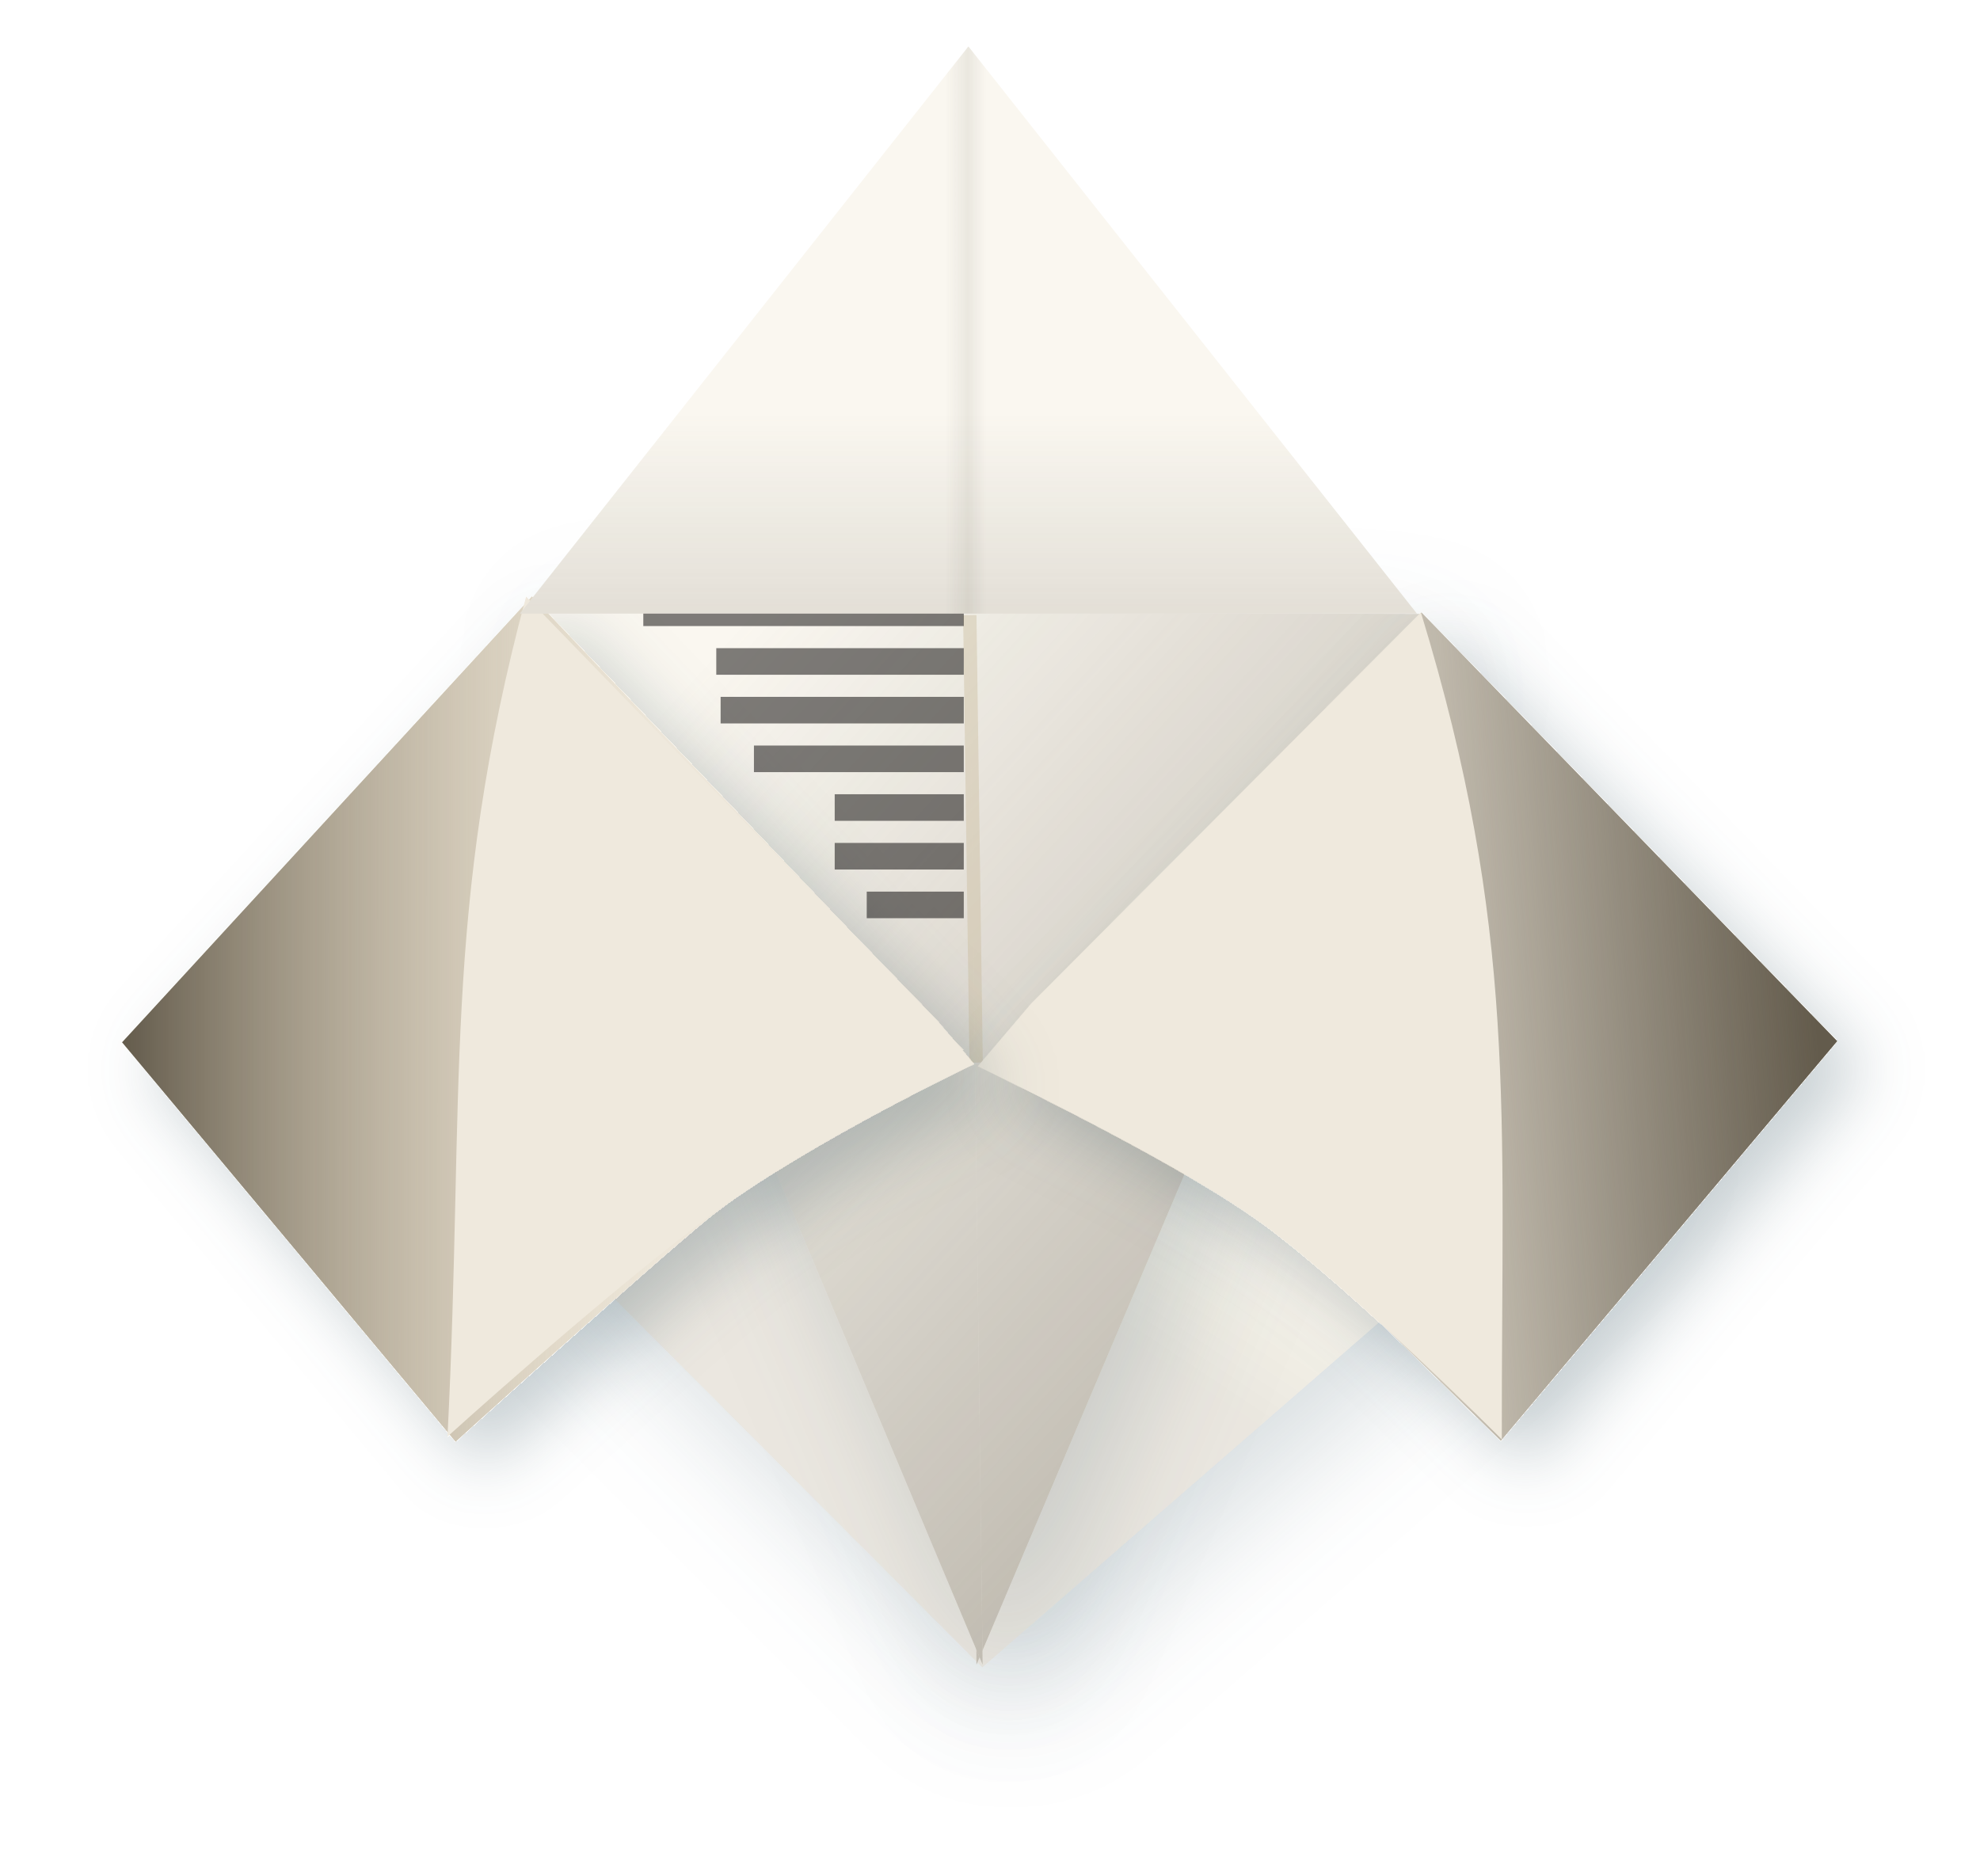
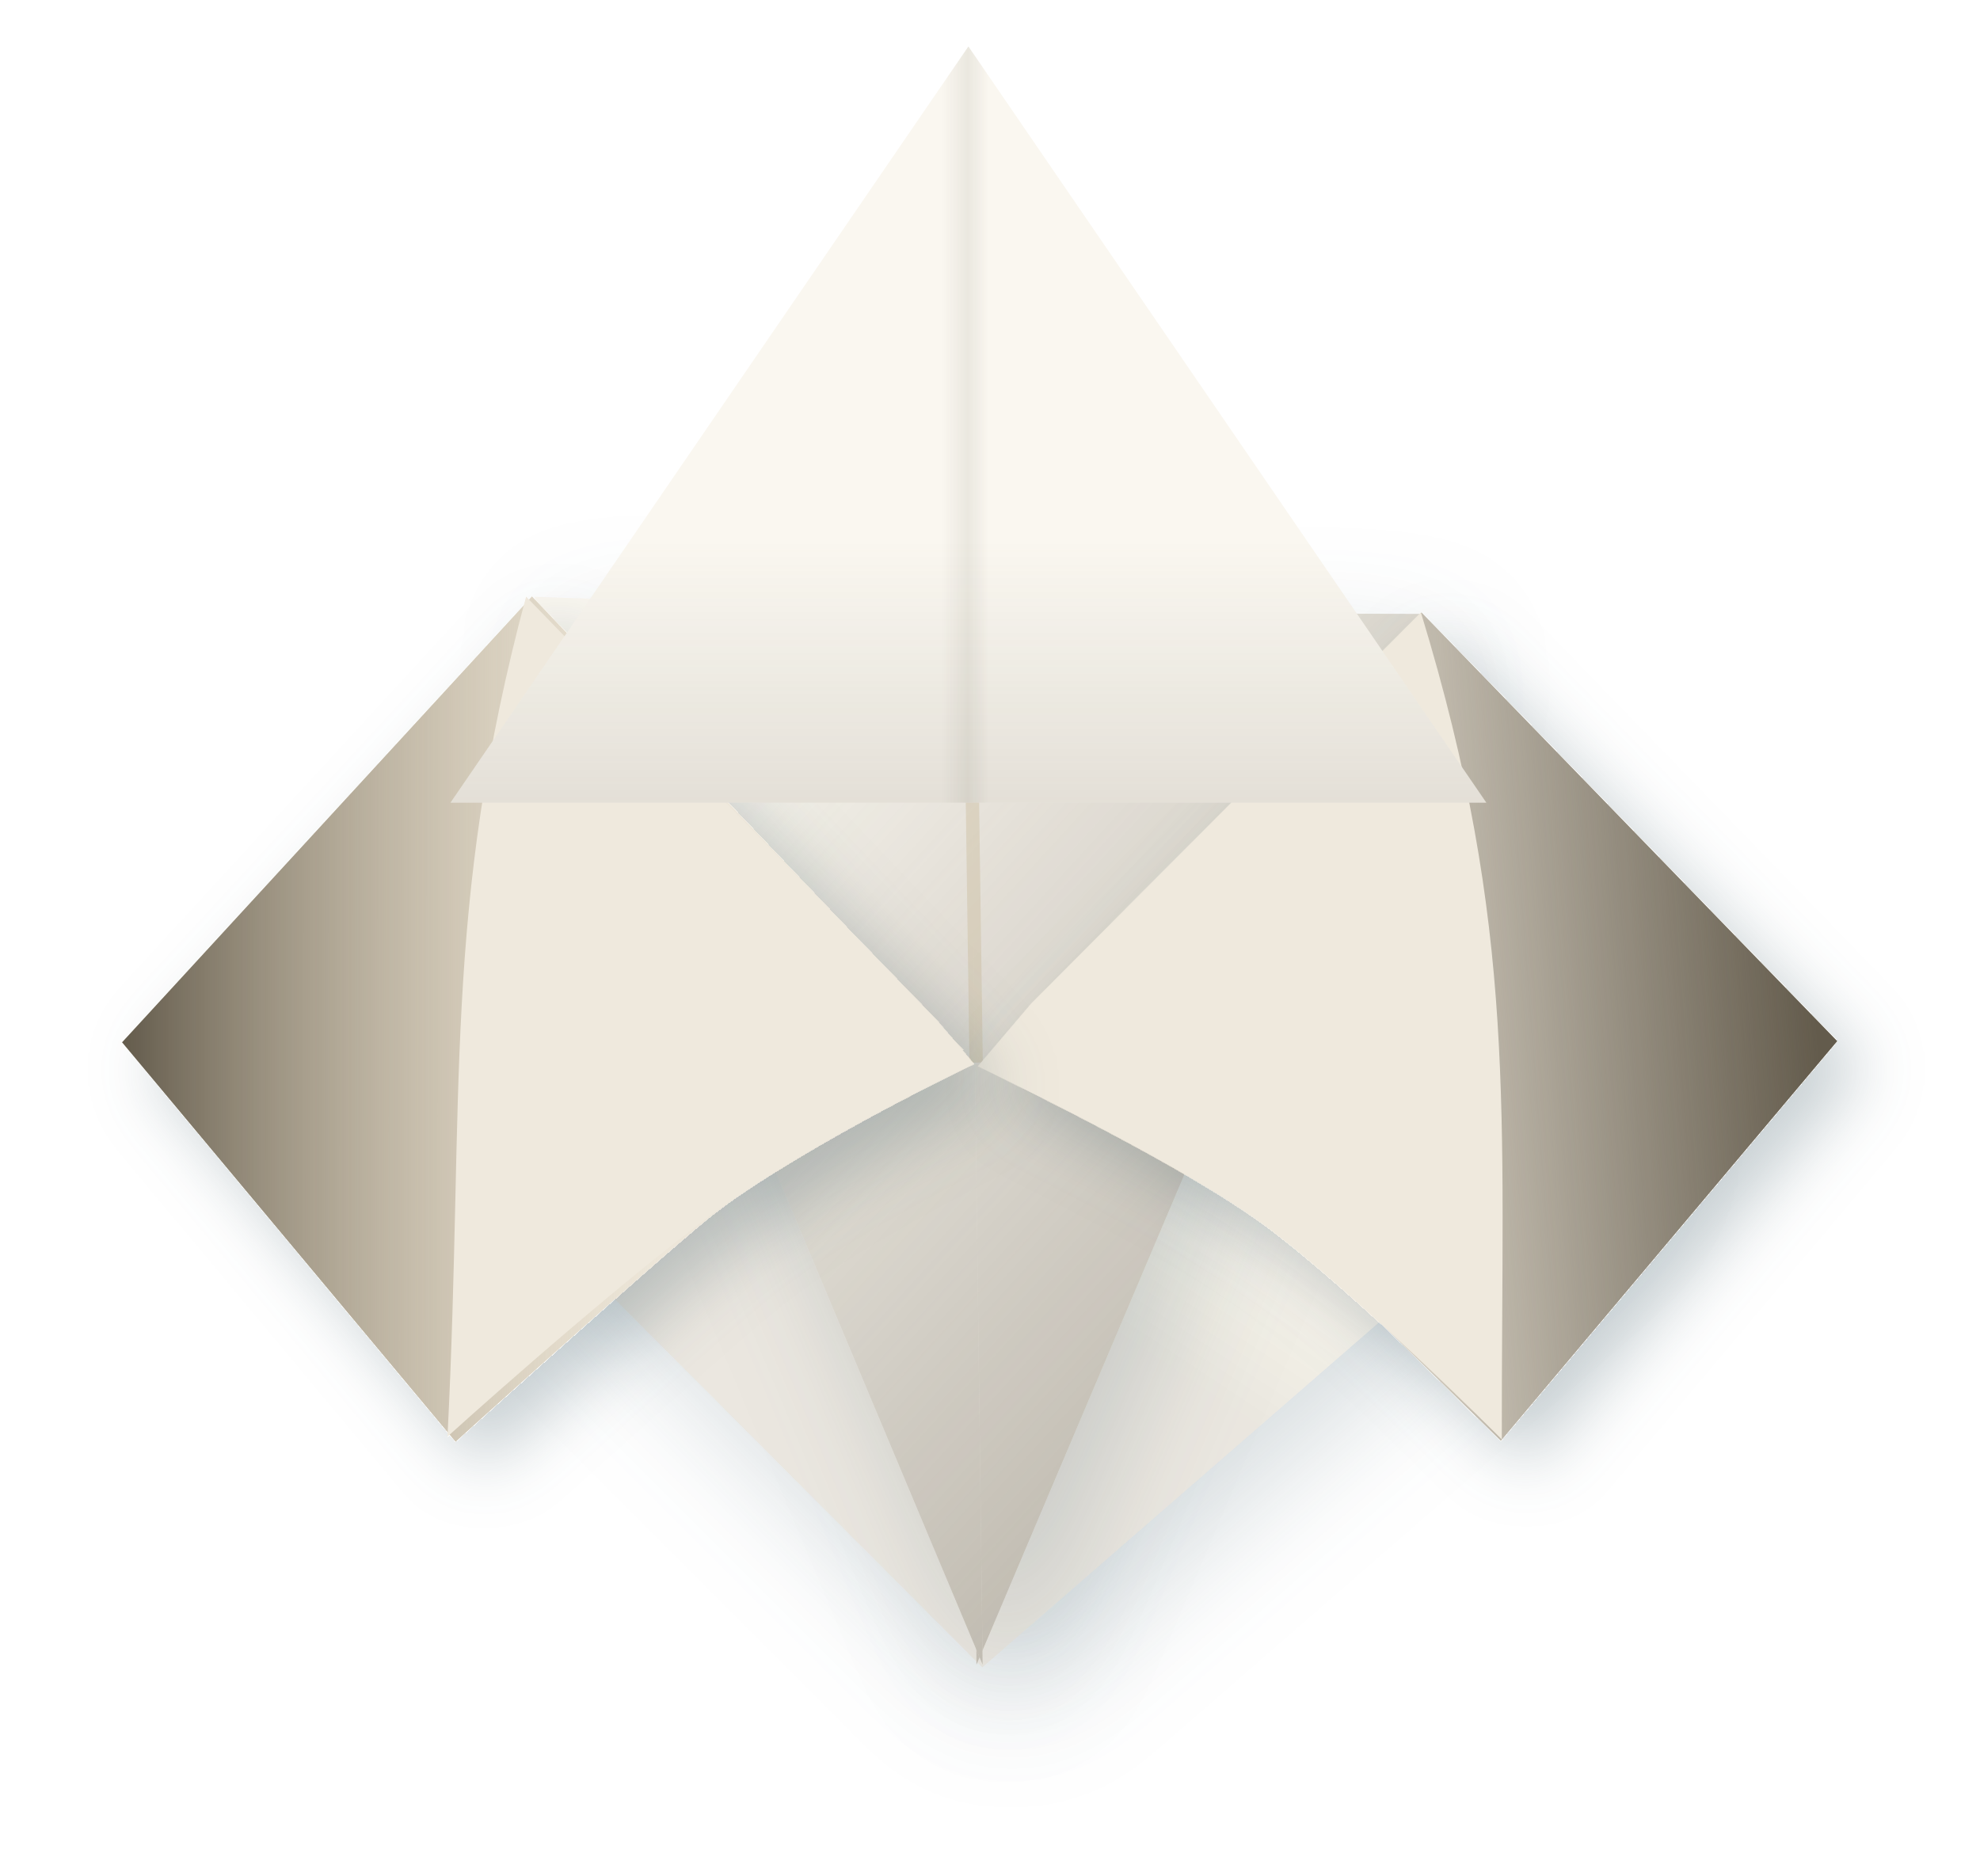
<svg xmlns="http://www.w3.org/2000/svg" width="341" height="323" viewBox="0 0 341 323" fill="none">
  <g id="TEMP EXPORT v40.2">
    <g id="BASE">
      <g id="Paper Base" filter="url(#filter0_d_0_1)">
        <path d="M77.591 195.421L169.171 287.199L274.7 195.421L274.7 164.63L169.171 156.159L169.18 156.194L166.706 156.199L166.7 156.159L77.591 164.63L77.591 195.421Z" fill="#FAF7F0" />
        <path d="M77.591 195.421L169.171 287.199L274.7 195.421L274.7 164.63L169.171 156.159L169.18 156.194L166.706 156.199L166.7 156.159L77.591 164.63L77.591 195.421Z" fill="url(#paint0_linear_0_1)" fill-opacity="0.1" />
      </g>
      <g id="Subtract" filter="url(#filter1_d_0_1)">
        <path d="M166.915 105.52L244.918 105.741L168.165 286.753L166.915 105.52Z" fill="#FAF7F0" />
        <path d="M166.915 105.52L244.918 105.741L168.165 286.753L166.915 105.52Z" fill="url(#paint1_linear_0_1)" fill-opacity="0.5" />
        <path d="M92.014 102.781L166.915 105.52L169.236 286.746L92.014 102.781Z" fill="#FAF7F0" />
        <path d="M92.014 102.781L166.915 105.52L169.236 286.746L92.014 102.781Z" fill="url(#paint2_linear_0_1)" fill-opacity="0.5" />
      </g>
      <mask id="mask0_0_1" style="mask-type:alpha" maskUnits="userSpaceOnUse" x="58" y="178" width="219" height="113">
        <g id="Paper Base_2">
          <path d="M58.203 287.977L164.38 290.832L164.56 287.105L172.175 287.105L172.386 290.832L276.703 287.977L276.703 178.86L168.553 178.864L168.563 178.894L166.088 178.899L166.082 178.864L58.203 178.859L58.203 232.568L58.321 232.573L58.286 233.764L58.203 233.765L58.203 287.977Z" fill="#FAF7F0" />
          <path d="M58.203 287.977L164.38 290.832L164.56 287.105L172.175 287.105L172.386 290.832L276.703 287.977L276.703 178.86L168.553 178.864L168.563 178.894L166.088 178.899L166.082 178.864L58.203 178.859L58.203 232.568L58.321 232.573L58.286 233.764L58.203 233.765L58.203 287.977Z" fill="url(#paint3_linear_0_1)" fill-opacity="0.25" />
        </g>
      </mask>
      <g mask="url(#mask0_0_1)">
</g>
    </g>
    <g id="top">
      <g id="top back">
        <g id="Vector 3">
          <path d="M36.507 177.779L90.816 106.087L30.909 170.81C30.952 178.178 33.062 173.205 36.507 177.779Z" fill="#EFE9DD" />
          <path d="M36.507 177.779L90.816 106.087L30.909 170.81C30.952 178.178 33.062 173.205 36.507 177.779Z" fill="url(#paint4_linear_0_1)" fill-opacity="0.5" />
        </g>
        <g id="Vector 4">
          <path d="M305.623 179.741L247.402 106.085L302.938 176.346C302.919 179.991 304.375 180.175 305.623 179.741L306.242 180.525C308.348 177.779 307.138 179.215 305.623 179.741Z" fill="#EFE9DD" />
          <path d="M305.623 179.741L247.402 106.085L302.938 176.346C302.919 179.991 304.375 180.175 305.623 179.741L306.242 180.525C308.348 177.779 307.138 179.215 305.623 179.741Z" fill="url(#paint5_linear_0_1)" fill-opacity="0.5" />
        </g>
      </g>
      <path id="Center Crease" d="M167.021 105.959L168.11 183.021" stroke="#C9B99A" stroke-opacity="0.4" stroke-width="2.3" />
      <g id="top left" filter="url(#filter2_d_0_1)">
        <g id="left">
          <path d="M316.415 179.328L258.482 248.179L219.84 210.35L171.047 180.862L244.812 105.494L316.415 179.328Z" fill="#EFE9DD" />
          <path d="M316.415 179.328L258.482 248.179L219.84 210.35L171.047 180.862L244.812 105.494L316.415 179.328Z" fill="url(#paint6_linear_0_1)" />
        </g>
        <path id="Subtract_2" d="M258.644 247.93C258.565 247.851 233.382 222.595 218.022 211.227C204.273 201.052 174.615 186.641 168.467 183.692L168.41 183.651L177.646 172.807L244.712 105.494C261.38 160.165 258.578 191.358 258.644 247.93Z" fill="#EFE9DD" />
      </g>
      <g id="top right" filter="url(#filter3_d_0_1)">
        <g id="right">
          <path d="M78.462 248.34L21.024 179.534L91.615 102.732L165.896 180.85C165.896 180.85 131.881 201.765 121.719 210.069C111.556 218.373 78.462 248.34 78.462 248.34Z" fill="#EFE9DD" />
          <path d="M78.462 248.34L21.024 179.534L91.615 102.732L165.896 180.85C165.896 180.85 131.881 201.765 121.719 210.069C111.556 218.373 78.462 248.34 78.462 248.34Z" fill="url(#paint7_linear_0_1)" />
        </g>
        <path id="Subtract_3" d="M77.07 247.444C80.052 188.203 76.087 157.049 90.602 102.754L161.361 175.754L167.768 183.276C163.445 185.33 136.998 198.105 120.029 211.103C101.54 225.264 77.166 247.357 77.07 247.444Z" fill="#EFE9DD" />
      </g>
    </g>
-     <path id="Union" d="M149.272 158.156H165.984V153.578H149.272V158.156ZM143.755 149.77H165.984V145.191H143.755V149.77ZM143.755 141.383H165.984V136.805H143.755V141.383ZM129.846 132.996H165.984V128.417H129.846V132.996ZM124.106 120.03V124.608H165.984V120.03H124.106ZM123.358 116.222H165.984V111.644H123.358V116.222ZM110.791 107.835H165.984V103.257H110.791V107.835ZM116.793 99.448H165.984V94.869H116.793V99.448ZM118.119 91.061H165.984V86.482H118.119V91.061ZM123.358 82.674H165.984V78.096H123.358V82.674ZM128.649 74.287H165.984V69.709H128.649V74.287ZM133.767 65.9H165.984V61.321H133.767V65.9ZM143.755 57.513H165.984V52.935H143.755V57.513ZM143.755 49.126H165.984V44.548H143.755V49.126ZM149.272 40.739H165.984V36.161H149.272V40.739ZM153.685 32.352H165.984V27.773H153.685V32.352Z" fill="#020101" fill-opacity="0.5" />
    <g id="fortune message flap">
-       <path d="M166.781 8L244.022 105.688H89.54L166.781 8Z" fill="#FAF7F0" />
-       <path d="M166.781 8L244.022 105.688H89.54L166.781 8Z" fill="url(#paint8_linear_0_1)" fill-opacity="0.2" />
-       <path d="M166.781 8L244.022 105.688H89.54L166.781 8Z" fill="url(#paint9_linear_0_1)" fill-opacity="0.3" />
+       <path d="M166.781 8L255.972 138.251H77.591L166.781 8Z" fill="#FAF7F0" />
+       <path d="M166.781 8L255.972 138.251H77.591L166.781 8Z" fill="url(#paint8_linear_0_1)" fill-opacity="0.2" />
+       <path d="M166.781 8L255.972 138.251H77.591L166.781 8Z" fill="url(#paint9_linear_0_1)" fill-opacity="0.3" />
    </g>
  </g>
  <defs>
    <filter id="filter0_d_0_1" x="61.491" y="142.36" width="238.509" height="172.439" filterUnits="userSpaceOnUse" color-interpolation-filters="sRGB">
      <feFlood flood-opacity="0" result="BackgroundImageFix" />
      <feColorMatrix in="SourceAlpha" type="matrix" values="0 0 0 0 0 0 0 0 0 0 0 0 0 0 0 0 0 0 127 0" result="hardAlpha" />
      <feOffset dx="4.6" dy="6.9" />
      <feGaussianBlur stdDeviation="10.35" />
      <feColorMatrix type="matrix" values="0 0 0 0 0.149 0 0 0 0 0.275 0 0 0 0 0.325 0 0 0 0.18 0" />
      <feBlend mode="normal" in2="BackgroundImageFix" result="effect1_dropShadow_0_1" />
      <feBlend mode="normal" in="SourceGraphic" in2="effect1_dropShadow_0_1" result="shape" />
    </filter>
    <filter id="filter1_d_0_1" x="75.914" y="88.981" width="194.304" height="225.373" filterUnits="userSpaceOnUse" color-interpolation-filters="sRGB">
      <feFlood flood-opacity="0" result="BackgroundImageFix" />
      <feColorMatrix in="SourceAlpha" type="matrix" values="0 0 0 0 0 0 0 0 0 0 0 0 0 0 0 0 0 0 127 0" result="hardAlpha" />
      <feOffset dx="4.6" dy="6.9" />
      <feGaussianBlur stdDeviation="10.35" />
      <feColorMatrix type="matrix" values="0 0 0 0 0.149 0 0 0 0 0.275 0 0 0 0 0.325 0 0 0 0.18 0" />
      <feBlend mode="normal" in2="BackgroundImageFix" result="effect1_dropShadow_0_1" />
      <feBlend mode="normal" in="SourceGraphic" in2="effect1_dropShadow_0_1" result="shape" />
    </filter>
    <filter id="filter2_d_0_1" x="161.51" y="98.592" width="171.004" height="165.688" filterUnits="userSpaceOnUse" color-interpolation-filters="sRGB">
      <feFlood flood-opacity="0" result="BackgroundImageFix" />
      <feColorMatrix in="SourceAlpha" type="matrix" values="0 0 0 0 0 0 0 0 0 0 0 0 0 0 0 0 0 0 127 0" result="hardAlpha" />
      <feOffset dx="4.6" dy="4.6" />
      <feGaussianBlur stdDeviation="5.75" />
      <feComposite in2="hardAlpha" operator="out" />
      <feColorMatrix type="matrix" values="0 0 0 0 0.149 0 0 0 0 0.275 0 0 0 0 0.325 0 0 0 0.25 0" />
      <feBlend mode="normal" in2="BackgroundImageFix" result="effect1_dropShadow_0_1" />
      <feBlend mode="normal" in="SourceGraphic" in2="effect1_dropShadow_0_1" result="shape" />
    </filter>
    <filter id="filter3_d_0_1" x="14.124" y="95.831" width="169.744" height="168.609" filterUnits="userSpaceOnUse" color-interpolation-filters="sRGB">
      <feFlood flood-opacity="0" result="BackgroundImageFix" />
      <feColorMatrix in="SourceAlpha" type="matrix" values="0 0 0 0 0 0 0 0 0 0 0 0 0 0 0 0 0 0 127 0" result="hardAlpha" />
      <feOffset dx="4.6" dy="4.6" />
      <feGaussianBlur stdDeviation="5.75" />
      <feComposite in2="hardAlpha" operator="out" />
      <feColorMatrix type="matrix" values="0 0 0 0 0.149 0 0 0 0 0.275 0 0 0 0 0.325 0 0 0 0.25 0" />
      <feBlend mode="normal" in2="BackgroundImageFix" result="effect1_dropShadow_0_1" />
      <feBlend mode="normal" in="SourceGraphic" in2="effect1_dropShadow_0_1" result="shape" />
    </filter>
    <linearGradient id="paint0_linear_0_1" x1="214.815" y1="182.488" x2="186.433" y2="225.211" gradientUnits="userSpaceOnUse">
      <stop stop-color="#C9B99A" stop-opacity="0.06" />
      <stop offset="1" stop-color="#635B4C" />
    </linearGradient>
    <linearGradient id="paint1_linear_0_1" x1="167.873" y1="63.097" x2="279.243" y2="165.043" gradientUnits="userSpaceOnUse">
      <stop stop-color="#635B4C" stop-opacity="0" />
      <stop offset="1" stop-color="#635B4C" stop-opacity="0.75" />
    </linearGradient>
    <linearGradient id="paint2_linear_0_1" x1="167.873" y1="63.097" x2="279.243" y2="165.043" gradientUnits="userSpaceOnUse">
      <stop stop-color="#635B4C" stop-opacity="0" />
      <stop offset="1" stop-color="#635B4C" stop-opacity="0.75" />
    </linearGradient>
    <linearGradient id="paint3_linear_0_1" x1="259.623" y1="235.052" x2="244.191" y2="213.232" gradientUnits="userSpaceOnUse">
      <stop stop-color="#C9B99A" stop-opacity="0.06" />
      <stop offset="1" stop-color="#635B4C" />
    </linearGradient>
    <linearGradient id="paint4_linear_0_1" x1="60.469" y1="134.004" x2="44.069" y2="111.424" gradientUnits="userSpaceOnUse">
      <stop stop-color="#635B4C" stop-opacity="0.5" />
      <stop offset="0.947" stop-color="#635B4C" stop-opacity="0.25" />
    </linearGradient>
    <linearGradient id="paint5_linear_0_1" x1="281.297" y1="136.697" x2="299.152" y2="111.668" gradientUnits="userSpaceOnUse">
      <stop stop-color="#635B4C" stop-opacity="0.5" />
      <stop offset="0.947" stop-color="#635B4C" stop-opacity="0.25" />
    </linearGradient>
    <linearGradient id="paint6_linear_0_1" x1="221.383" y1="183.186" x2="312.859" y2="176.132" gradientUnits="userSpaceOnUse">
      <stop stop-color="#635B4C" stop-opacity="0" />
      <stop offset="1" stop-color="#635B4C" />
    </linearGradient>
    <linearGradient id="paint7_linear_0_1" x1="113.107" y1="180.878" x2="20.979" y2="180.848" gradientUnits="userSpaceOnUse">
      <stop stop-color="#C9B99A" stop-opacity="0.06" />
      <stop offset="1" stop-color="#635B4C" />
    </linearGradient>
-     <linearGradient id="paint8_linear_0_1" x1="216.208" y1="73.126" x2="115.625" y2="73.126" gradientUnits="userSpaceOnUse">
+     <linearGradient id="paint8_linear_0_1" x1="223.85" y1="73.126" x2="107.71" y2="73.126" gradientUnits="userSpaceOnUse">
      <stop offset="0.461" stop-color="#635B4C" stop-opacity="0" />
      <stop offset="0.492" stop-color="#635B4C" stop-opacity="0.5" />
      <stop offset="0.531" stop-color="#635B4C" stop-opacity="0" />
    </linearGradient>
-     <linearGradient id="paint9_linear_0_1" x1="166.781" y1="8" x2="166.781" y2="104.699" gradientUnits="userSpaceOnUse">
+     <linearGradient id="paint9_linear_0_1" x1="166.781" y1="8" x2="166.781" y2="138.251" gradientUnits="userSpaceOnUse">
      <stop offset="0.653" stop-color="#635B4C" stop-opacity="0" />
      <stop offset="1" stop-color="#635B4C" stop-opacity="0.5" />
    </linearGradient>
  </defs>
</svg>
